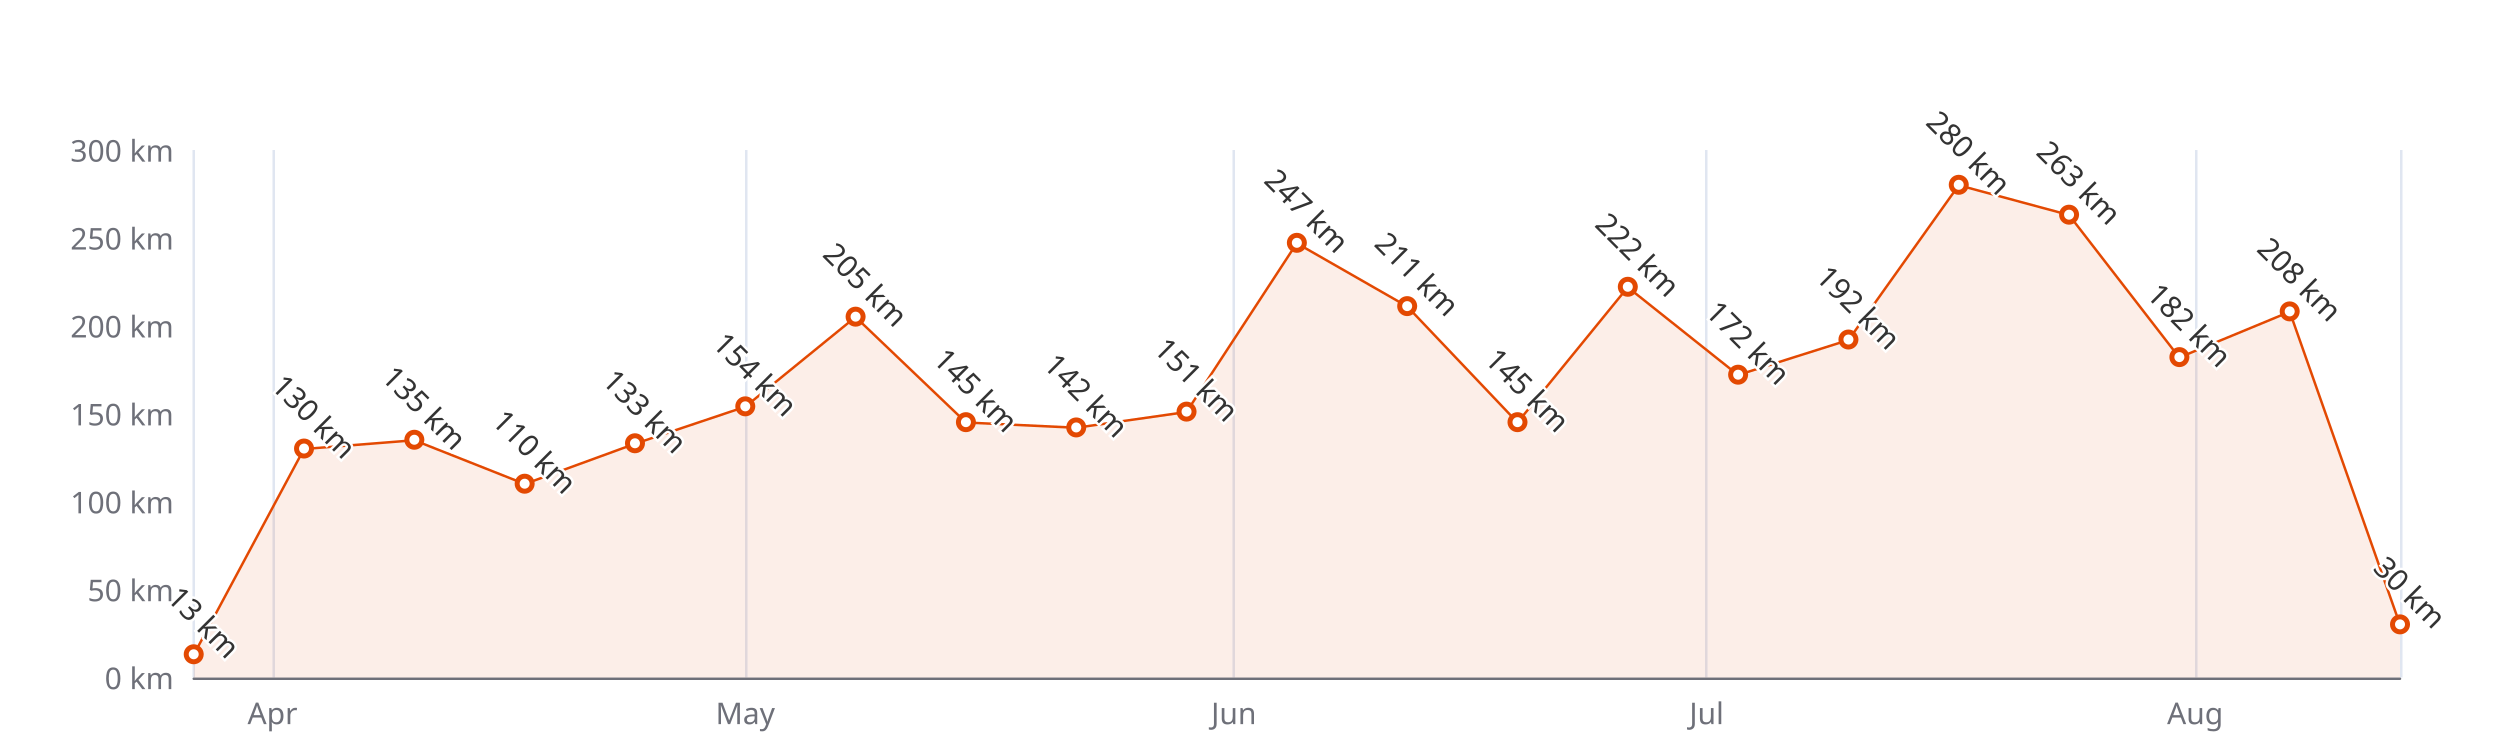
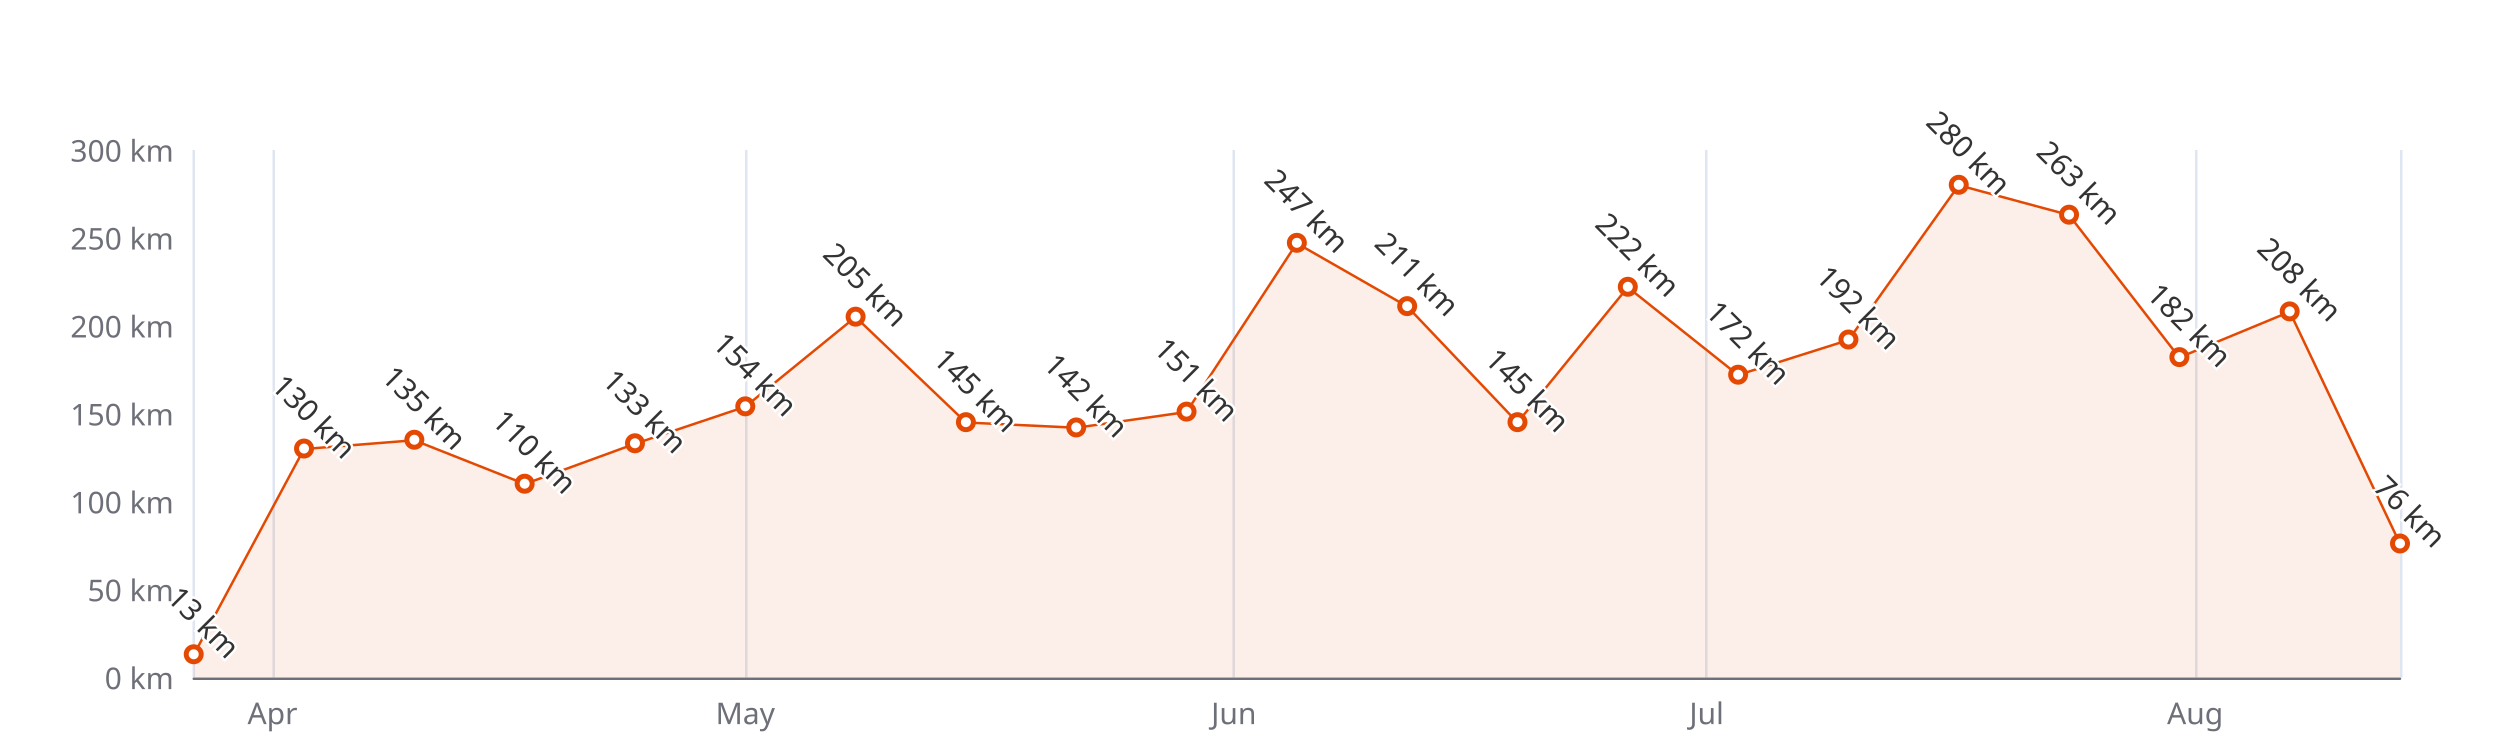
<svg xmlns="http://www.w3.org/2000/svg" width="1000" height="300" version="1.1" baseProfile="full" viewBox="0 0 1000 300">
  <rect width="1000" height="300" x="0" y="0" id="0" fill="#ffffff" />
  <path d="M77.5 60L77.5 271" fill="none" stroke="#E0E6F1" />
  <path d="M109.5 60L109.5 271" fill="none" stroke="#E0E6F1" />
  <path d="M298.5 60L298.5 271" fill="none" stroke="#E0E6F1" />
  <path d="M493.5 60L493.5 271" fill="none" stroke="#E0E6F1" />
  <path d="M682.5 60L682.5 271" fill="none" stroke="#E0E6F1" />
  <path d="M878.5 60L878.5 271" fill="none" stroke="#E0E6F1" />
  <path d="M960.5 60L960.5 271" fill="none" stroke="#E0E6F1" />
  <path d="M77.5 271.5L960 271.5" fill="none" stroke="#6E7079" stroke-linecap="round" />
  <text dominant-baseline="central" text-anchor="end" style="font-size:12px;font-family:sans-serif;" xml:space="preserve" transform="translate(69.48 271)" fill="#6E7079">0 km</text>
  <text dominant-baseline="central" text-anchor="end" style="font-size:12px;font-family:sans-serif;" xml:space="preserve" transform="translate(69.48 235.8333)" fill="#6E7079">50 km</text>
  <text dominant-baseline="central" text-anchor="end" style="font-size:12px;font-family:sans-serif;" xml:space="preserve" transform="translate(69.48 200.6667)" fill="#6E7079">100 km</text>
  <text dominant-baseline="central" text-anchor="end" style="font-size:12px;font-family:sans-serif;" xml:space="preserve" transform="translate(69.48 165.5)" fill="#6E7079">150 km</text>
  <text dominant-baseline="central" text-anchor="end" style="font-size:12px;font-family:sans-serif;" xml:space="preserve" transform="translate(69.48 130.3333)" fill="#6E7079">200 km</text>
  <text dominant-baseline="central" text-anchor="end" style="font-size:12px;font-family:sans-serif;" xml:space="preserve" transform="translate(69.48 95.1667)" fill="#6E7079">250 km</text>
  <text dominant-baseline="central" text-anchor="end" style="font-size:12px;font-family:sans-serif;" xml:space="preserve" transform="translate(69.48 60)" fill="#6E7079">300 km</text>
  <text dominant-baseline="central" text-anchor="middle" style="font: normal normal 12px sans-serif" y="6" transform="translate(108.9986 279)" fill="#6E7079">Apr</text>
  <text dominant-baseline="central" text-anchor="middle" style="font: normal normal 12px sans-serif" y="6" transform="translate(298.11 279)" fill="#6E7079">May</text>
  <text dominant-baseline="central" text-anchor="middle" style="font: normal normal 12px sans-serif" y="6" transform="translate(493.5251 279)" fill="#6E7079">Jun</text>
  <text dominant-baseline="central" text-anchor="middle" style="font: normal normal 12px sans-serif" y="6" transform="translate(682.6366 279)" fill="#6E7079">Jul</text>
  <text dominant-baseline="central" text-anchor="middle" style="font: normal normal 12px sans-serif" y="6" transform="translate(878.0517 279)" fill="#6E7079">Aug</text>
  <g clip-path="url(#zr0-c0)">
-     <path d="M77.5 261.9L121.6 179.6L165.7 176.1L209.9 193.6L254 177.5L298.1 162.7L342.2 126.8L386.4 169L430.5 171.1L474.6 164.8L518.7 97.3L562.9 122.6L607 169L651.1 114.9L695.2 150L739.4 136L783.5 74.1L827.6 86L871.7 143L915.9 124.7L960 249.9L960 271L915.9 271L871.7 271L827.6 271L783.5 271L739.4 271L695.2 271L651.1 271L607 271L562.9 271L518.7 271L474.6 271L430.5 271L386.4 271L342.2 271L298.1 271L254 271L209.9 271L165.7 271L121.6 271L77.5 271Z" fill="rgb(227,73,2)" fill-opacity="0.09" />
-     <path d="M77.5 261.9L121.6 179.6L165.7 176.1L209.9 193.6L254 177.5L298.1 162.7L342.2 126.8L386.4 169L430.5 171.1L474.6 164.8L518.7 97.3L562.9 122.6L607 169L651.1 114.9L695.2 150L739.4 136L783.5 74.1L827.6 86L871.7 143L915.9 124.7L960 249.9" fill="none" stroke="#E34902" stroke-linejoin="bevel" />
+     <path d="M77.5 261.9L121.6 179.6L165.7 176.1L209.9 193.6L254 177.5L298.1 162.7L342.2 126.8L386.4 169L430.5 171.1L474.6 164.8L518.7 97.3L562.9 122.6L607 169L651.1 114.9L695.2 150L739.4 136L783.5 74.1L827.6 86L871.7 143L915.9 124.7L960 217.5L960 271L915.9 271L871.7 271L827.6 271L783.5 271L739.4 271L695.2 271L651.1 271L607 271L562.9 271L518.7 271L474.6 271L430.5 271L386.4 271L342.2 271L298.1 271L254 271L209.9 271L165.7 271L121.6 271L77.5 271Z" fill="rgb(227,73,2)" fill-opacity="0.09" />
+     <path d="M77.5 261.9L121.6 179.6L165.7 176.1L209.9 193.6L254 177.5L298.1 162.7L342.2 126.8L386.4 169L430.5 171.1L474.6 164.8L518.7 97.3L562.9 122.6L607 169L651.1 114.9L695.2 150L739.4 136L783.5 74.1L827.6 86L871.7 143L915.9 124.7L960 217.5" fill="none" stroke="#E34902" stroke-linejoin="bevel" />
  </g>
  <path d="M1 0A1 1 0 1 1 1 -0.1A1 1 0 0 1 1 0" transform="matrix(3,0,0,3,77.48,261.8567)" fill="#fff" stroke="#E34902" stroke-width="0.667" />
  <path d="M1 0A1 1 0 1 1 1 -0.1A1 1 0 0 1 1 0" transform="matrix(3,0,0,3,121.606,179.5667)" fill="#fff" stroke="#E34902" stroke-width="0.667" />
  <path d="M1 0A1 1 0 1 1 1 -0.1A1 1 0 0 1 1 0" transform="matrix(3,0,0,3,165.732,176.05)" fill="#fff" stroke="#E34902" stroke-width="0.667" />
  <path d="M1 0A1 1 0 1 1 1 -0.1A1 1 0 0 1 1 0" transform="matrix(3,0,0,3,209.858,193.6333)" fill="#fff" stroke="#E34902" stroke-width="0.667" />
  <path d="M1 0A1 1 0 1 1 1 -0.1A1 1 0 0 1 1 0" transform="matrix(3,0,0,3,253.984,177.4567)" fill="#fff" stroke="#E34902" stroke-width="0.667" />
  <path d="M1 0A1 1 0 1 1 1 -0.1A1 1 0 0 1 1 0" transform="matrix(3,0,0,3,298.11,162.6867)" fill="#fff" stroke="#E34902" stroke-width="0.667" />
  <path d="M1 0A1 1 0 1 1 1 -0.1A1 1 0 0 1 1 0" transform="matrix(3,0,0,3,342.236,126.8167)" fill="#fff" stroke="#E34902" stroke-width="0.667" />
  <path d="M1 0A1 1 0 1 1 1 -0.1A1 1 0 0 1 1 0" transform="matrix(3,0,0,3,386.362,169.0167)" fill="#fff" stroke="#E34902" stroke-width="0.667" />
  <path d="M1 0A1 1 0 1 1 1 -0.1A1 1 0 0 1 1 0" transform="matrix(3,0,0,3,430.488,171.1267)" fill="#fff" stroke="#E34902" stroke-width="0.667" />
  <path d="M1 0A1 1 0 1 1 1 -0.1A1 1 0 0 1 1 0" transform="matrix(3,0,0,3,474.614,164.7967)" fill="#fff" stroke="#E34902" stroke-width="0.667" />
  <path d="M1 0A1 1 0 1 1 1 -0.1A1 1 0 0 1 1 0" transform="matrix(3,0,0,3,518.74,97.2767)" fill="#fff" stroke="#E34902" stroke-width="0.667" />
  <path d="M1 0A1 1 0 1 1 1 -0.1A1 1 0 0 1 1 0" transform="matrix(3,0,0,3,562.866,122.5967)" fill="#fff" stroke="#E34902" stroke-width="0.667" />
  <path d="M1 0A1 1 0 1 1 1 -0.1A1 1 0 0 1 1 0" transform="matrix(3,0,0,3,606.992,169.0167)" fill="#fff" stroke="#E34902" stroke-width="0.667" />
  <path d="M1 0A1 1 0 1 1 1 -0.1A1 1 0 0 1 1 0" transform="matrix(3,0,0,3,651.118,114.86)" fill="#fff" stroke="#E34902" stroke-width="0.667" />
  <path d="M1 0A1 1 0 1 1 1 -0.1A1 1 0 0 1 1 0" transform="matrix(3,0,0,3,695.244,150.0267)" fill="#fff" stroke="#E34902" stroke-width="0.667" />
  <path d="M1 0A1 1 0 1 1 1 -0.1A1 1 0 0 1 1 0" transform="matrix(3,0,0,3,739.37,135.96)" fill="#fff" stroke="#E34902" stroke-width="0.667" />
  <path d="M1 0A1 1 0 1 1 1 -0.1A1 1 0 0 1 1 0" transform="matrix(3,0,0,3,783.496,74.0667)" fill="#fff" stroke="#E34902" stroke-width="0.667" />
  <path d="M1 0A1 1 0 1 1 1 -0.1A1 1 0 0 1 1 0" transform="matrix(3,0,0,3,827.622,86.0233)" fill="#fff" stroke="#E34902" stroke-width="0.667" />
  <path d="M1 0A1 1 0 1 1 1 -0.1A1 1 0 0 1 1 0" transform="matrix(3,0,0,3,871.748,142.9933)" fill="#fff" stroke="#E34902" stroke-width="0.667" />
  <path d="M1 0A1 1 0 1 1 1 -0.1A1 1 0 0 1 1 0" transform="matrix(3,0,0,3,915.874,124.7067)" fill="#fff" stroke="#E34902" stroke-width="0.667" />
-   <path d="M1 0A1 1 0 1 1 1 -0.1A1 1 0 0 1 1 0" transform="matrix(3,0,0,3,960,249.9)" fill="#fff" stroke="#E34902" stroke-width="0.667" />
+   <path d="M1 0A1 1 0 1 1 1 -0.1A1 1 0 0 1 1 0" transform="matrix(3,0,0,3,960,217.5467)" fill="#fff" stroke="#E34902" stroke-width="0.667" />
  <text dominant-baseline="central" text-anchor="middle" style="font-size:12px;font-family:sans-serif;" xml:space="preserve" y="-6" transform="matrix(0.707,0.707,-0.707,0.707,77.48,252.8567)" fill="#333" stroke="rgb(255,255,255)" stroke-width="2" paint-order="stroke" stroke-miterlimit="2">13 km</text>
  <text dominant-baseline="central" text-anchor="middle" style="font-size:12px;font-family:sans-serif;" xml:space="preserve" y="-6" transform="matrix(0.707,0.707,-0.707,0.707,121.606,170.5667)" fill="#333" stroke="rgb(255,255,255)" stroke-width="2" paint-order="stroke" stroke-miterlimit="2">130 km</text>
  <text dominant-baseline="central" text-anchor="middle" style="font-size:12px;font-family:sans-serif;" xml:space="preserve" y="-6" transform="matrix(0.707,0.707,-0.707,0.707,165.732,167.05)" fill="#333" stroke="rgb(255,255,255)" stroke-width="2" paint-order="stroke" stroke-miterlimit="2">135 km</text>
  <text dominant-baseline="central" text-anchor="middle" style="font-size:12px;font-family:sans-serif;" xml:space="preserve" y="-6" transform="matrix(0.707,0.707,-0.707,0.707,209.858,184.6333)" fill="#333" stroke="rgb(255,255,255)" stroke-width="2" paint-order="stroke" stroke-miterlimit="2">110 km</text>
  <text dominant-baseline="central" text-anchor="middle" style="font-size:12px;font-family:sans-serif;" xml:space="preserve" y="-6" transform="matrix(0.707,0.707,-0.707,0.707,253.984,168.4567)" fill="#333" stroke="rgb(255,255,255)" stroke-width="2" paint-order="stroke" stroke-miterlimit="2">133 km</text>
  <text dominant-baseline="central" text-anchor="middle" style="font-size:12px;font-family:sans-serif;" xml:space="preserve" y="-6" transform="matrix(0.707,0.707,-0.707,0.707,298.11,153.6867)" fill="#333" stroke="rgb(255,255,255)" stroke-width="2" paint-order="stroke" stroke-miterlimit="2">154 km</text>
  <text dominant-baseline="central" text-anchor="middle" style="font-size:12px;font-family:sans-serif;" xml:space="preserve" y="-6" transform="matrix(0.707,0.707,-0.707,0.707,342.236,117.8167)" fill="#333" stroke="rgb(255,255,255)" stroke-width="2" paint-order="stroke" stroke-miterlimit="2">205 km</text>
  <text dominant-baseline="central" text-anchor="middle" style="font-size:12px;font-family:sans-serif;" xml:space="preserve" y="-6" transform="matrix(0.707,0.707,-0.707,0.707,386.362,160.0167)" fill="#333" stroke="rgb(255,255,255)" stroke-width="2" paint-order="stroke" stroke-miterlimit="2">145 km</text>
  <text dominant-baseline="central" text-anchor="middle" style="font-size:12px;font-family:sans-serif;" xml:space="preserve" y="-6" transform="matrix(0.707,0.707,-0.707,0.707,430.488,162.1267)" fill="#333" stroke="rgb(255,255,255)" stroke-width="2" paint-order="stroke" stroke-miterlimit="2">142 km</text>
  <text dominant-baseline="central" text-anchor="middle" style="font-size:12px;font-family:sans-serif;" xml:space="preserve" y="-6" transform="matrix(0.707,0.707,-0.707,0.707,474.614,155.7967)" fill="#333" stroke="rgb(255,255,255)" stroke-width="2" paint-order="stroke" stroke-miterlimit="2">151 km</text>
  <text dominant-baseline="central" text-anchor="middle" style="font-size:12px;font-family:sans-serif;" xml:space="preserve" y="-6" transform="matrix(0.707,0.707,-0.707,0.707,518.74,88.2767)" fill="#333" stroke="rgb(255,255,255)" stroke-width="2" paint-order="stroke" stroke-miterlimit="2">247 km</text>
  <text dominant-baseline="central" text-anchor="middle" style="font-size:12px;font-family:sans-serif;" xml:space="preserve" y="-6" transform="matrix(0.707,0.707,-0.707,0.707,562.866,113.5967)" fill="#333" stroke="rgb(255,255,255)" stroke-width="2" paint-order="stroke" stroke-miterlimit="2">211 km</text>
  <text dominant-baseline="central" text-anchor="middle" style="font-size:12px;font-family:sans-serif;" xml:space="preserve" y="-6" transform="matrix(0.707,0.707,-0.707,0.707,606.992,160.0167)" fill="#333" stroke="rgb(255,255,255)" stroke-width="2" paint-order="stroke" stroke-miterlimit="2">145 km</text>
  <text dominant-baseline="central" text-anchor="middle" style="font-size:12px;font-family:sans-serif;" xml:space="preserve" y="-6" transform="matrix(0.707,0.707,-0.707,0.707,651.118,105.86)" fill="#333" stroke="rgb(255,255,255)" stroke-width="2" paint-order="stroke" stroke-miterlimit="2">222 km</text>
  <text dominant-baseline="central" text-anchor="middle" style="font-size:12px;font-family:sans-serif;" xml:space="preserve" y="-6" transform="matrix(0.707,0.707,-0.707,0.707,695.244,141.0267)" fill="#333" stroke="rgb(255,255,255)" stroke-width="2" paint-order="stroke" stroke-miterlimit="2">172 km</text>
  <text dominant-baseline="central" text-anchor="middle" style="font-size:12px;font-family:sans-serif;" xml:space="preserve" y="-6" transform="matrix(0.707,0.707,-0.707,0.707,739.37,126.96)" fill="#333" stroke="rgb(255,255,255)" stroke-width="2" paint-order="stroke" stroke-miterlimit="2">192 km</text>
  <text dominant-baseline="central" text-anchor="middle" style="font-size:12px;font-family:sans-serif;" xml:space="preserve" y="-6" transform="matrix(0.707,0.707,-0.707,0.707,783.496,65.0667)" fill="#333" stroke="rgb(255,255,255)" stroke-width="2" paint-order="stroke" stroke-miterlimit="2">280 km</text>
  <text dominant-baseline="central" text-anchor="middle" style="font-size:12px;font-family:sans-serif;" xml:space="preserve" y="-6" transform="matrix(0.707,0.707,-0.707,0.707,827.622,77.0233)" fill="#333" stroke="rgb(255,255,255)" stroke-width="2" paint-order="stroke" stroke-miterlimit="2">263 km</text>
  <text dominant-baseline="central" text-anchor="middle" style="font-size:12px;font-family:sans-serif;" xml:space="preserve" y="-6" transform="matrix(0.707,0.707,-0.707,0.707,871.748,133.9933)" fill="#333" stroke="rgb(255,255,255)" stroke-width="2" paint-order="stroke" stroke-miterlimit="2">182 km</text>
  <text dominant-baseline="central" text-anchor="middle" style="font-size:12px;font-family:sans-serif;" xml:space="preserve" y="-6" transform="matrix(0.707,0.707,-0.707,0.707,915.874,115.7067)" fill="#333" stroke="rgb(255,255,255)" stroke-width="2" paint-order="stroke" stroke-miterlimit="2">208 km</text>
-   <text dominant-baseline="central" text-anchor="middle" style="font-size:12px;font-family:sans-serif;" xml:space="preserve" y="-6" transform="matrix(0.707,0.707,-0.707,0.707,960,240.9)" fill="#333" stroke="rgb(255,255,255)" stroke-width="2" paint-order="stroke" stroke-miterlimit="2">30 km</text>
+   <text dominant-baseline="central" text-anchor="middle" style="font-size:12px;font-family:sans-serif;" xml:space="preserve" y="-6" transform="matrix(0.707,0.707,-0.707,0.707,960,208.5467)" fill="#333" stroke="rgb(255,255,255)" stroke-width="2" paint-order="stroke" stroke-miterlimit="2">76 km</text>
  <defs>
    <clipPath id="zr0-c0">
      <path d="M76 59.5l884 0l0 212l-884 0Z" fill="#000" />
    </clipPath>
  </defs>
</svg>
